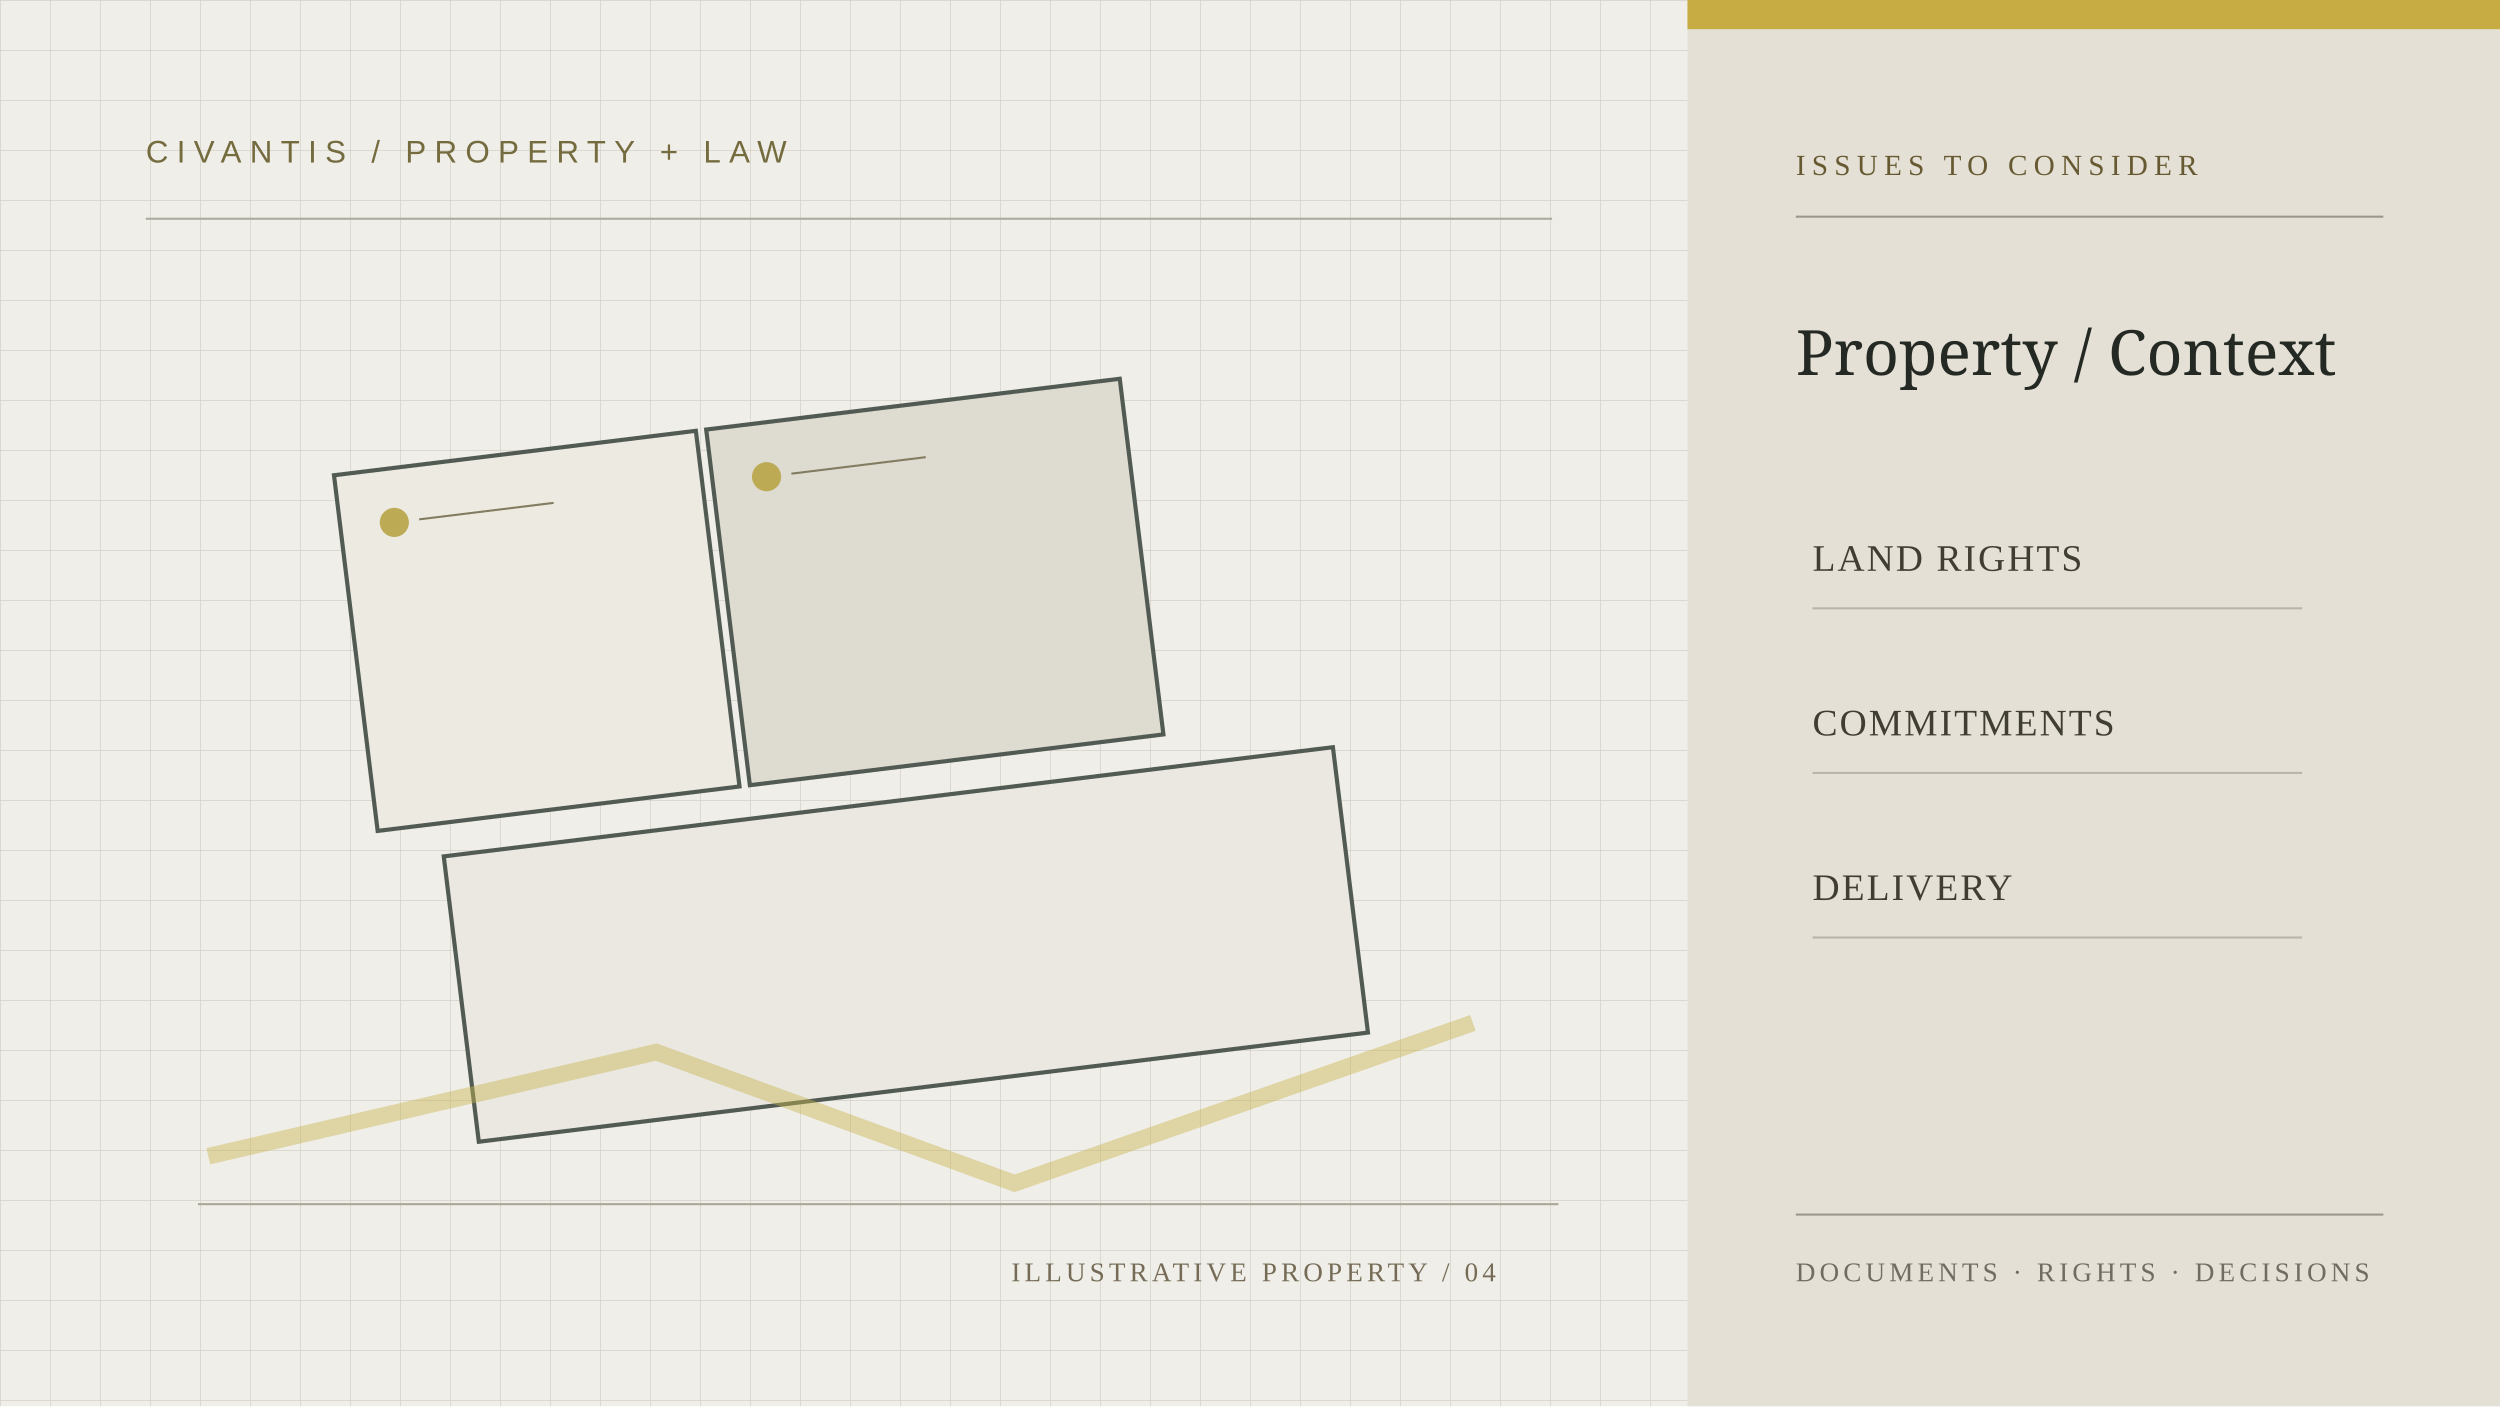
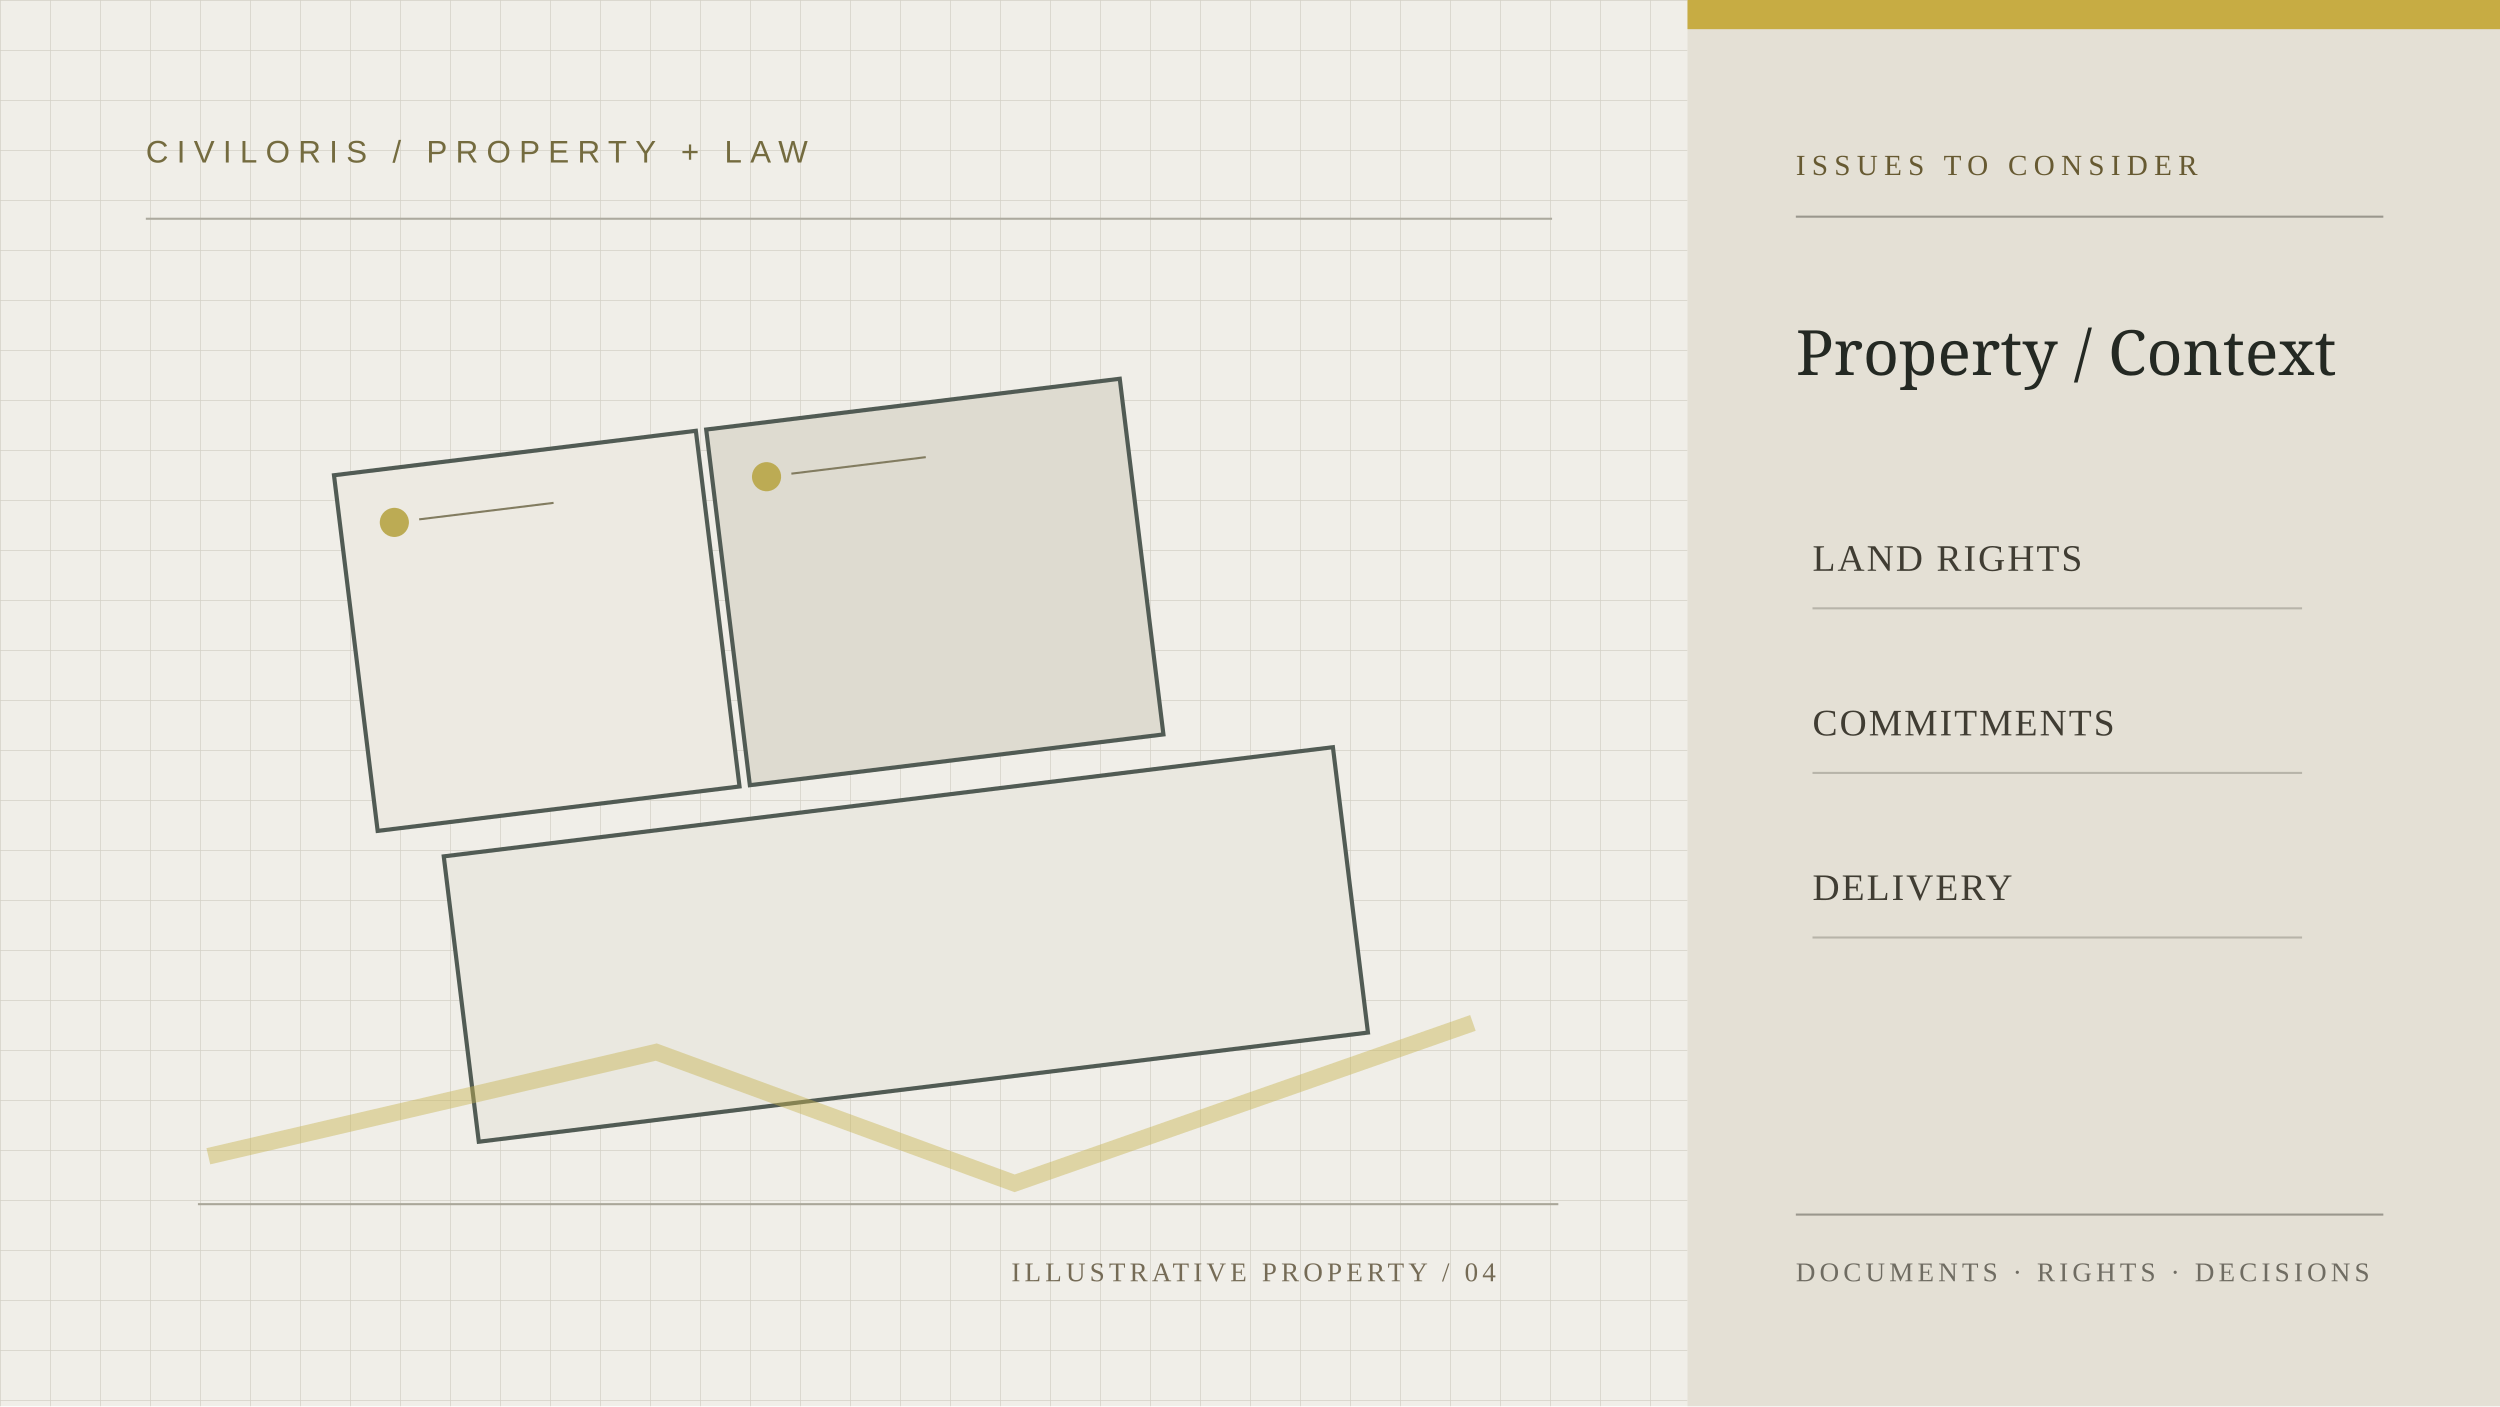
<svg xmlns="http://www.w3.org/2000/svg" viewBox="0 0 1200 675" role="img" aria-labelledby="title">
  <defs>
    <pattern id="draft" width="24" height="24" patternUnits="userSpaceOnUse">
      <path d="M24 0H0V24" fill="none" stroke="#d3d0c6" stroke-width=".7" />
    </pattern>
  </defs>
  <rect width="1200" height="675" fill="#f0eee8" />
  <rect x="0" y="0" width="810" height="675" fill="url(#draft)" />
-   <text x="70" y="78" fill="#746b3f" font-family="Arial,sans-serif" font-size="15" letter-spacing="4">CIVANTIS / PROPERTY + LAW</text>
+   <text x="70" y="78" fill="#746b3f" font-family="Arial,sans-serif" font-size="15" letter-spacing="4">CIVILORIS / PROPERTY + LAW</text>
  <path d="M70 105H745" stroke="#aca99e" stroke-width="1" />
  <g transform="rotate(-7 400 375)">
    <rect x="180" y="200" width="175" height="172" fill="#edeae2" stroke="#515b54" stroke-width="2" />
    <rect x="360" y="200" width="200" height="172" fill="#dedbd0" stroke="#515b54" stroke-width="2" />
    <rect x="210" y="388" width="430" height="138" fill="#eae8e0" stroke="#515b54" stroke-width="2" />
    <g transform="translate(206,226)">
      <circle r="7" fill="#bcab54" />
      <path d="M12 0h65" stroke="#827c60" stroke-width="1" />
    </g>
    <g transform="translate(386,226)">
      <circle r="7" fill="#bcab54" />
      <path d="M12 0h65" stroke="#827c60" stroke-width="1" />
    </g>
  </g>
  <path d="M100 555 315 505 487 568 707 491" fill="none" stroke="#c7b451" stroke-width="8" opacity=".45" />
  <path d="M95 578H748" fill="none" stroke="#aaa699" stroke-width="1" />
  <text x="718" y="615" text-anchor="end" fill="#756b56" font-size="13" letter-spacing="2">ILLUSTRATIVE PROPERTY / 04</text>
  <rect x="810" width="390" height="675" fill="#e4e0d5" />
  <rect x="810" y="0" width="390" height="14" fill="#c7ac43" />
  <path d="M862 104H1144" stroke="#9a978d" stroke-width="1" />
  <text x="862" y="84" fill="#675a32" font-size="14" letter-spacing="3">ISSUES TO CONSIDER</text>
  <text x="862" y="180" fill="#242923" font-family="Georgia,serif" font-size="30">Property / Context</text>
  <g transform="translate(870,274)">
    <text x="0" y="0" fill="#403d33" font-size="18" letter-spacing="1">LAND RIGHTS</text>
    <path d="M0 18H235" stroke="#b7b4a9" stroke-width="1" />
  </g>
  <g transform="translate(870,353)">
    <text x="0" y="0" fill="#403d33" font-size="18" letter-spacing="1">COMMITMENTS</text>
    <path d="M0 18H235" stroke="#b7b4a9" stroke-width="1" />
  </g>
  <g transform="translate(870,432)">
    <text x="0" y="0" fill="#403d33" font-size="18" letter-spacing="1">DELIVERY</text>
    <path d="M0 18H235" stroke="#b7b4a9" stroke-width="1" />
  </g>
  <path d="M862 583H1144" stroke="#9a978d" stroke-width="1" />
  <text x="862" y="615" fill="#6f6c62" font-size="13" letter-spacing="2">DOCUMENTS · RIGHTS · DECISIONS</text>
</svg>
